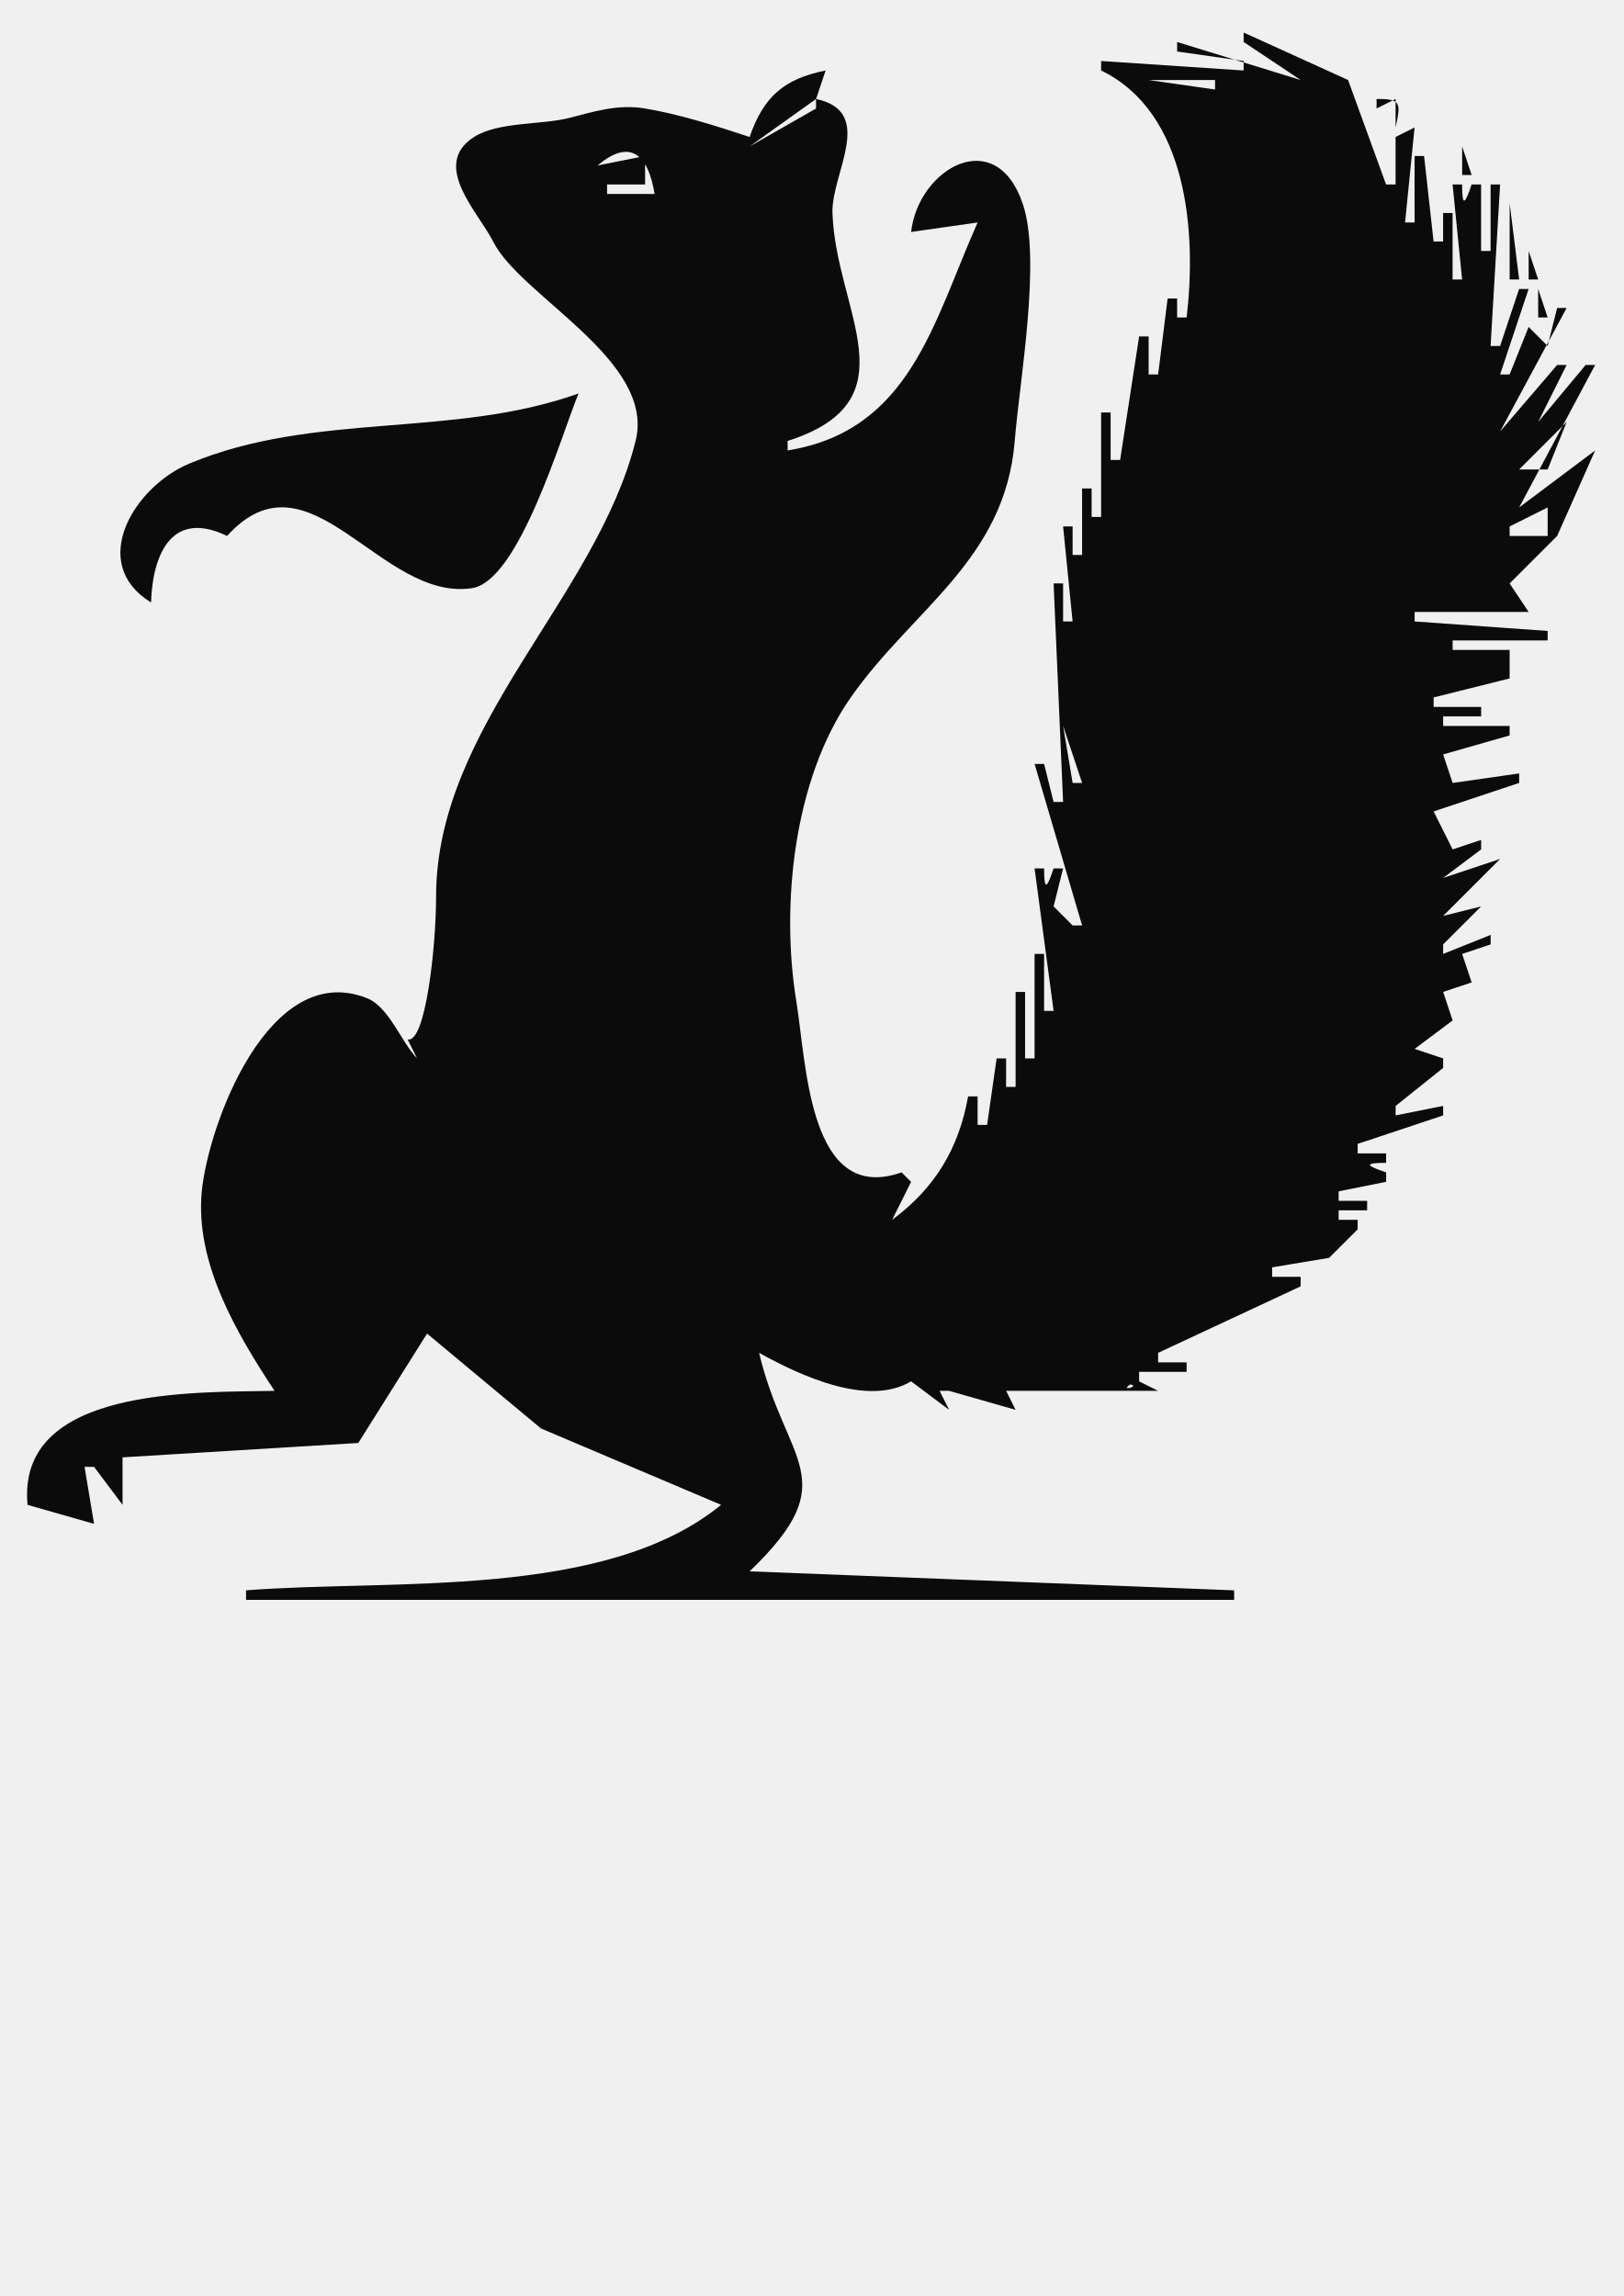
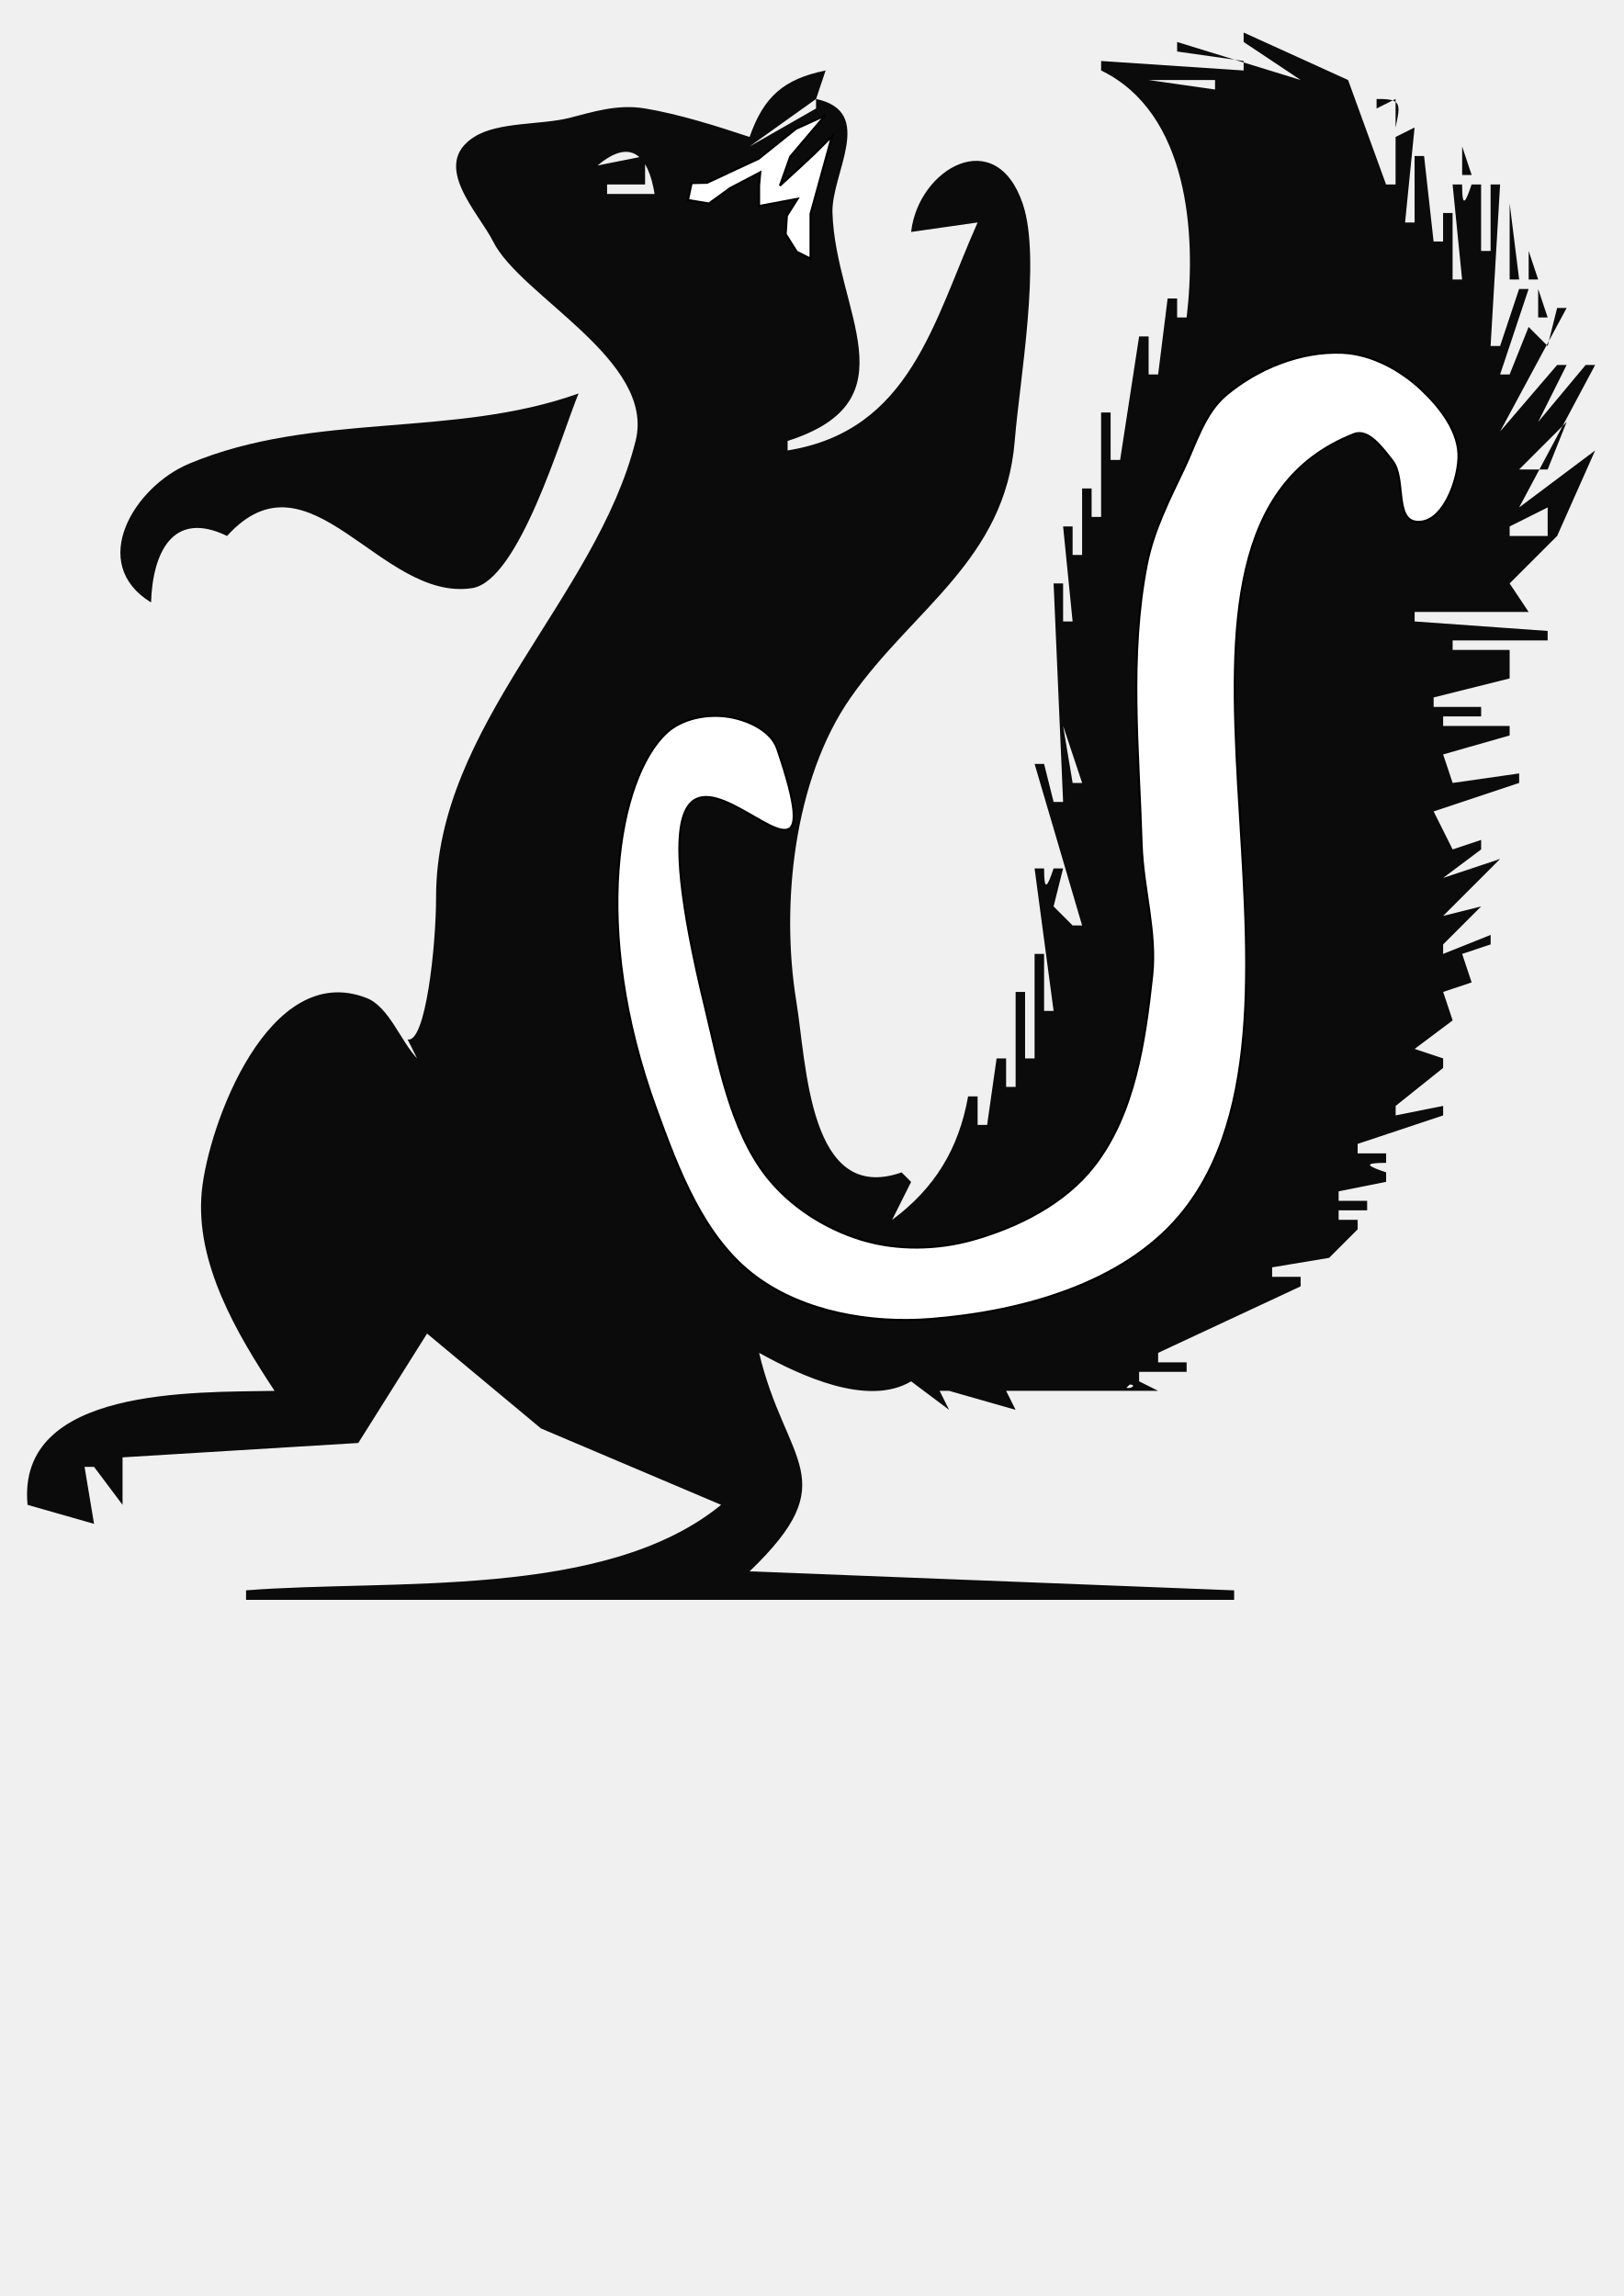
<svg xmlns="http://www.w3.org/2000/svg" width="210mm" height="297mm" viewBox="0 0 210 297" version="1.1" id="svg1">
  <defs id="defs1" />
  <g id="layer1">
    <path d="m 160.844,4.204 v 1.229 l 7.373,4.915 -15.974,-4.915 v 1.229 l 8.601,1.229 V 9.119 L 142.413,7.89 v 1.229 c 11.309,5.483 12.337,21.182 11.059,31.948 h -1.229 v -2.458 h -1.229 l -1.229,9.83 h -1.229 v -4.915 h -1.229 l -2.458,15.974 h -1.229 v -6.144 h -1.229 v 13.516 h -1.229 v -3.686 h -1.229 v 8.601 h -1.229 v -3.686 h -1.229 l 1.229,12.288 h -1.229 v -4.915 h -1.229 l 1.229,28.262 h -1.229 l -1.229,-4.915 h -1.229 l 6.144,20.889 h -1.229 l -2.458,-2.458 1.229,-4.915 h -1.229 c -0.803,2.408 -1.229,3.138 -1.229,0 h -1.229 l 2.458,18.431 h -1.229 v -7.373 h -1.229 v 13.516 h -1.229 v -8.601 H 131.354 v 12.288 h -1.229 v -3.686 h -1.229 l -1.229,8.601 h -1.229 v -3.686 h -1.229 c -1.209,6.781 -4.303,11.867 -9.83,15.974 l 2.458,-4.915 -1.229,-1.229 c -12.011,4.222 -12.281,-13.967 -13.615,-22.118 -2.025,-12.367 -0.371,-28.726 7.04,-39.321 8.007,-11.446 19.962,-17.781 21.206,-33.177 0.636,-7.87 3.462,-23.473 1.047,-30.652 -3.495,-10.388 -13.533,-4.569 -14.448,3.619 l 8.601,-1.229 c -5.727,12.869 -8.691,26.925 -24.575,29.49 v -1.229 c 16.394,-5.235 6.213,-16.81 5.802,-29.49 -0.166,-5.115 5.649,-13.09 -2.116,-14.745 l 1.229,-3.686 c -5.414,1.102 -8.013,3.384 -9.83,8.601 -4.207,-1.402 -9.154,-2.959 -13.516,-3.686 -3.654,-0.609 -6.872,0.489 -9.83,1.229 -3.66,0.915 -9.171,0.474 -12.288,2.457 -5.677,3.613 0.592,9.786 2.458,13.516 3.552,7.103 21.041,15.366 18.431,25.804 -5.083,20.331 -25.804,36.774 -25.804,58.981 0,6.432 -1.371,19.01 -3.686,18.431 l 1.229,2.458 c -2.088,-2.178 -3.645,-6.681 -6.516,-7.806 -12.669,-4.965 -20.495,16.424 -21.329,25.009 -0.898,9.241 4.541,18.417 9.413,25.804 -10.263,0.212 -33.389,-0.559 -31.948,14.745 l 8.601,2.458 -1.229,-7.373 h 1.229 l 3.686,4.915 v -6.144 l 30.489,-1.86 8.894,-14.15 14.732,12.271 23.297,9.883 c -15.026,12.304 -42.681,9.579 -61.438,11.059 v 1.229 H 159.616 v -1.229 l -62.667,-2.458 c 12.468,-11.975 4.654,-13.847 1.229,-28.262 5.316,2.94 14.04,7.035 19.66,3.686 l 4.915,3.686 -1.229,-2.458 h 1.229 l 8.601,2.458 -1.229,-2.458 h 1.229 18.431 l -2.458,-1.229 v -1.229 h 6.144 v -1.229 h -3.686 v -1.229 l 18.431,-8.601 v -1.229 h -3.686 v -1.229 l 7.373,-1.229 3.686,-3.686 v -1.229 h -2.458 v -1.229 h 3.686 v -1.229 h -3.686 v -1.229 l 6.144,-1.229 v -1.229 c -2.408,-0.803 -3.138,-1.229 0,-1.229 V 149.198 h -3.686 v -1.229 l 11.059,-3.686 v -1.229 l -6.144,1.229 v -1.229 l 6.144,-4.915 v -1.229 l -3.686,-1.229 4.915,-3.686 -1.229,-3.686 3.686,-1.229 -1.229,-3.686 3.686,-1.229 v -1.229 l -6.144,2.458 v -1.229 l 4.915,-4.915 -4.915,1.229 7.373,-7.373 -7.373,2.458 4.915,-3.686 v -1.229 l -3.686,1.229 -2.458,-4.915 11.059,-3.686 v -1.229 l -8.601,1.229 -1.229,-3.686 8.601,-2.458 v -1.229 h -8.601 v -1.229 h 4.915 v -1.229 h -6.144 v -1.229 l 9.83,-2.458 v -3.686 h -7.373 V 82.845 h 12.288 v -1.229 l -17.203,-1.229 v -1.229 h 14.745 l -2.458,-3.686 6.144,-6.144 4.915,-11.059 -9.83,7.373 9.83,-18.431 h -1.229 l -6.144,7.373 3.686,-7.373 h -1.229 l -7.373,8.601 8.601,-15.974 h -1.229 l -1.229,4.915 -2.458,-2.458 -2.458,6.144 h -1.229 l 3.686,-11.059 h -1.229 l -2.458,7.373 h -1.229 l 1.229,-20.889 h -1.229 v 8.601 h -1.229 v -8.601 h -1.229 c -0.803,2.408 -1.229,3.138 -1.229,0 h -1.229 l 1.229,12.288 h -1.229 v -8.601 h -1.229 v 3.686 h -1.229 l -1.229,-11.059 h -1.229 v 8.601 h -1.229 l 1.229,-12.288 -2.458,1.229 v -1.229 c 0.68,-3.155 0.757,-3.72 -2.458,-3.686 v 1.229 l 2.458,-1.229 v 1.229 9.83 h -1.229 l -4.915,-13.516 -13.516,-6.144 m 9.83,2.458 2.458,2.458 -2.458,-2.458 m 3.686,1.229 3.686,3.686 -3.686,-3.686 m -17.203,2.458 v 1.229 l -8.601,-1.229 h 8.601 m 12.288,0 3.686,4.915 -3.686,-4.915 m -18.431,1.229 -1.229,1.229 1.229,-1.229 m 23.347,0 -1.229,1.229 1.229,-1.229 m -68.811,1.229 v 1.229 l -8.601,4.915 8.601,-6.144 M 84.661,25.093 H 78.517 v -1.229 h 4.915 V 20.178 L 77.288,21.406 c 4.294,-3.625 6.57,-1.304 7.373,3.686 m 100.759,-6.144 1.229,1.229 -1.229,-1.229 m 3.686,0 v 3.686 h 1.229 l -1.229,-3.686 m 6.144,7.373 v 9.83 h 1.229 l -1.229,-9.83 m 2.458,6.144 v 3.686 h 1.229 l -1.229,-3.686 m 2.458,1.229 1.229,1.229 -1.229,-1.229 m -9.011,2.048 -0.41,0.819 0.41,-0.819 m 2.867,1.638 1.229,1.229 -1.229,-1.229 m 4.915,0 v 3.686 h 1.229 l -1.229,-3.686 m -6.144,7.373 -1.229,1.229 1.229,-1.229 m 9.83,0 1.229,1.229 -1.229,-1.229 m -3.686,1.229 -1.229,1.229 1.229,-1.229 m -4.915,2.458 -1.229,1.229 1.229,-1.229 M 19.536,77.93 c 0.208,-6.388 2.766,-12.026 9.83,-8.601 10.673,-11.799 19.804,8.532 31.672,6.754 6.118,-0.917 11.592,-19.901 13.792,-25.186 -16.328,5.841 -34.127,2.298 -50.361,9.078 -7.104,2.967 -13.181,12.89 -4.933,17.955 m 184.315,-25.804 -1.229,1.229 1.229,-1.229 m -4.915,2.457 -4.915,4.915 4.915,-4.915 m 3.686,0 -2.458,6.144 h -3.686 l 6.144,-6.144 m -8.601,1.229 -1.229,1.229 1.229,-1.229 m 6.144,9.83 v 3.686 h -4.915 v -1.229 l 4.915,-2.458 m 2.458,1.229 1.229,1.229 -1.229,-1.229 m 0,2.458 -1.229,2.458 1.229,-2.458 m -3.686,2.458 1.229,1.229 -1.229,-1.229 m -63.896,1.229 1.229,1.229 -1.229,-1.229 m 63.896,1.229 1.229,1.229 -1.229,-1.229 m 0,2.458 1.229,1.229 -1.229,-1.229 m -59.39,4.505 -0.41,0.819 0.41,-0.819 m -5.325,4.915 0.41,0.819 -0.41,-0.819 m 4.096,0 -0.41,0.819 0.41,-0.819 m -0.819,7.782 2.458,7.373 h -1.229 l -1.229,-7.373 m 0.819,10.649 -0.41,0.819 0.41,-0.819 m 50.789,1.638 1.229,1.229 -1.229,-1.229 m 3.686,1.229 1.229,1.229 -1.229,-1.229 m -57.752,2.458 1.229,1.229 -1.229,-1.229 m 51.608,3.686 -1.229,1.229 1.229,-1.229 m 6.144,2.458 1.229,1.229 -1.229,-1.229 m -6.144,2.458 -1.229,1.229 1.229,-1.229 m -54.066,1.229 1.229,1.229 -1.229,-1.229 m 54.066,3.686 -1.229,1.229 1.229,-1.229 m -6.144,20.889 -1.229,1.229 1.229,-1.229 m -54.475,3.277 -0.41,0.819 0.41,-0.819 m 54.475,2.867 1.229,1.229 -1.229,-1.229 m -8.601,4.915 -1.229,1.229 1.229,-1.229 m -9.83,12.288 -1.229,1.229 1.229,-1.229 m -56.523,8.601 -1.229,1.229 1.229,-1.229 m 4.915,1.229 -1.229,1.229 1.229,-1.229 m 19.66,1.229 -1.229,1.229 1.229,-1.229 m 15.974,0.41 c 0.95,0 0.197,0.612 -0.41,0.41 z" style="fill:#0b0b0b;stroke:none;stroke-width:1.229" id="path1" />
+     <path style="fill:#ffffff;stroke:#000000;stroke-width:0.265px;stroke-linecap:butt;stroke-linejoin:miter;stroke-opacity:1" d="m 188.63,59.294 c 0.158,-3.358 -2.337,-6.571 -4.781,-8.879 -2.74,-2.587 -6.48,-4.615 -10.245,-4.781 -5.324,-0.234 -10.95,2.03 -15.026,5.464 -2.807,2.365 -3.884,6.248 -5.464,9.562 -1.893,3.969 -3.929,7.98 -4.781,12.294 -2.337,11.84 -1.051,24.136 -0.683,36.198 0.174,5.707 1.983,11.398 1.366,17.075 -0.927,8.52 -2.257,17.819 -7.513,24.588 -3.76,4.842 -9.806,7.907 -15.709,9.562 -4.603,1.291 -9.767,1.385 -14.343,0 -4.714,-1.427 -9.247,-4.326 -12.294,-8.196 -4.732,-6.011 -6.322,-15.108 -7.89,-21.55 -13.903,-57.121 19.972,-2.381 9.256,-33.772 -0.796,-2.331 -3.72,-3.678 -6.147,-4.098 -2.775,-0.481 -6.14,0.125 -8.196,2.049 -6.271,5.87 -9.775,25.355 -1.366,48.492 2.894,7.963 6.163,16.82 12.977,21.856 6.217,4.594 14.831,6.065 22.539,5.464 11.608,-0.905 24.775,-4.472 32.262,-13.39 22.197,-26.439 -9.624,-88.539 22.539,-101.082 1.877,-0.732 3.714,1.868 4.961,3.45 1.747,2.217 0.268,7.585 3.074,7.89 3.264,0.355 5.31,-4.916 5.464,-8.196 z" id="path2" />
+     <path style="fill:#ffffff;stroke:#000000;stroke-width:0.265px;stroke-linecap:butt;stroke-linejoin:miter;stroke-opacity:1" d="m 91.449,23.643 6.691,-3.123 4.8,-3.852 3.764,-1.715 -4.498,5.302 -1.338,3.764 2.161,-1.98 2.337,-2.179 2.23,-2.23 -2.765,10.028 v 5.799 l -1.784,-0.892 -1.431,-2.275 0.156,-2.386 1.389,-2.191 -4.987,0.935 v -2.649 l 0.156,-1.714 -3.914,2.053 -2.729,1.986 -2.707,-0.454 0.468,-2.182 z" id="path3" />
  </g>
</svg>
